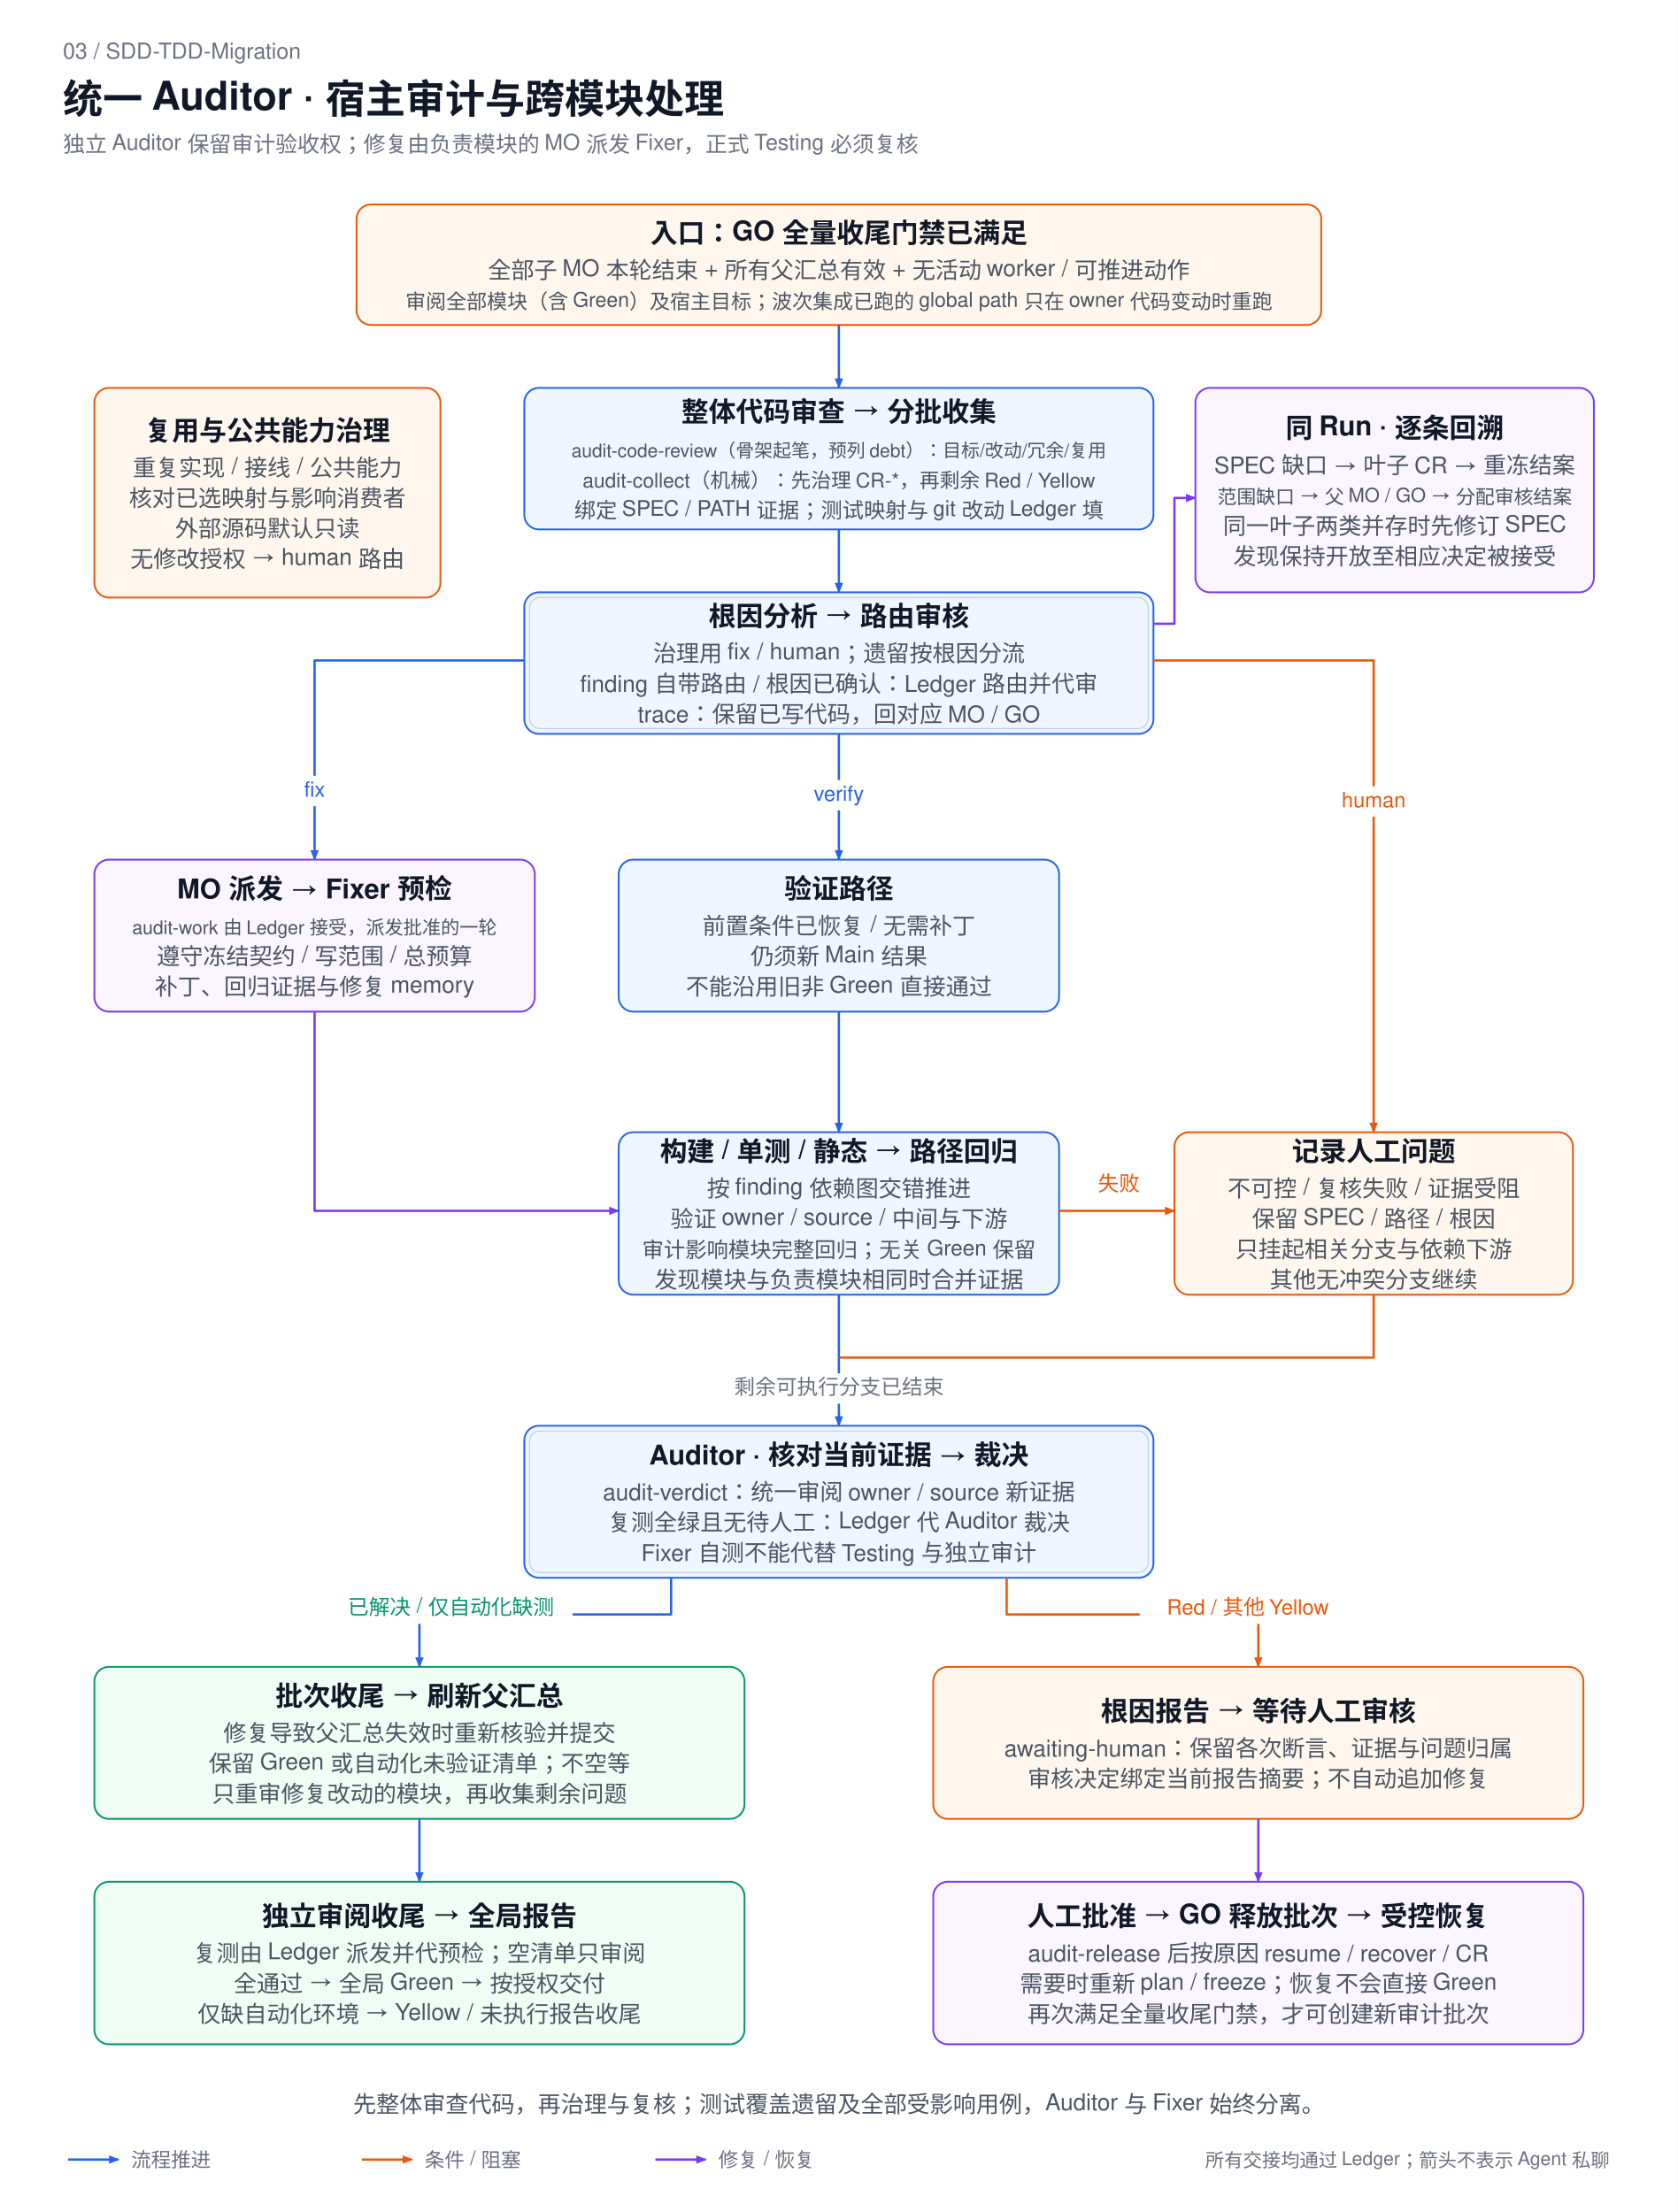
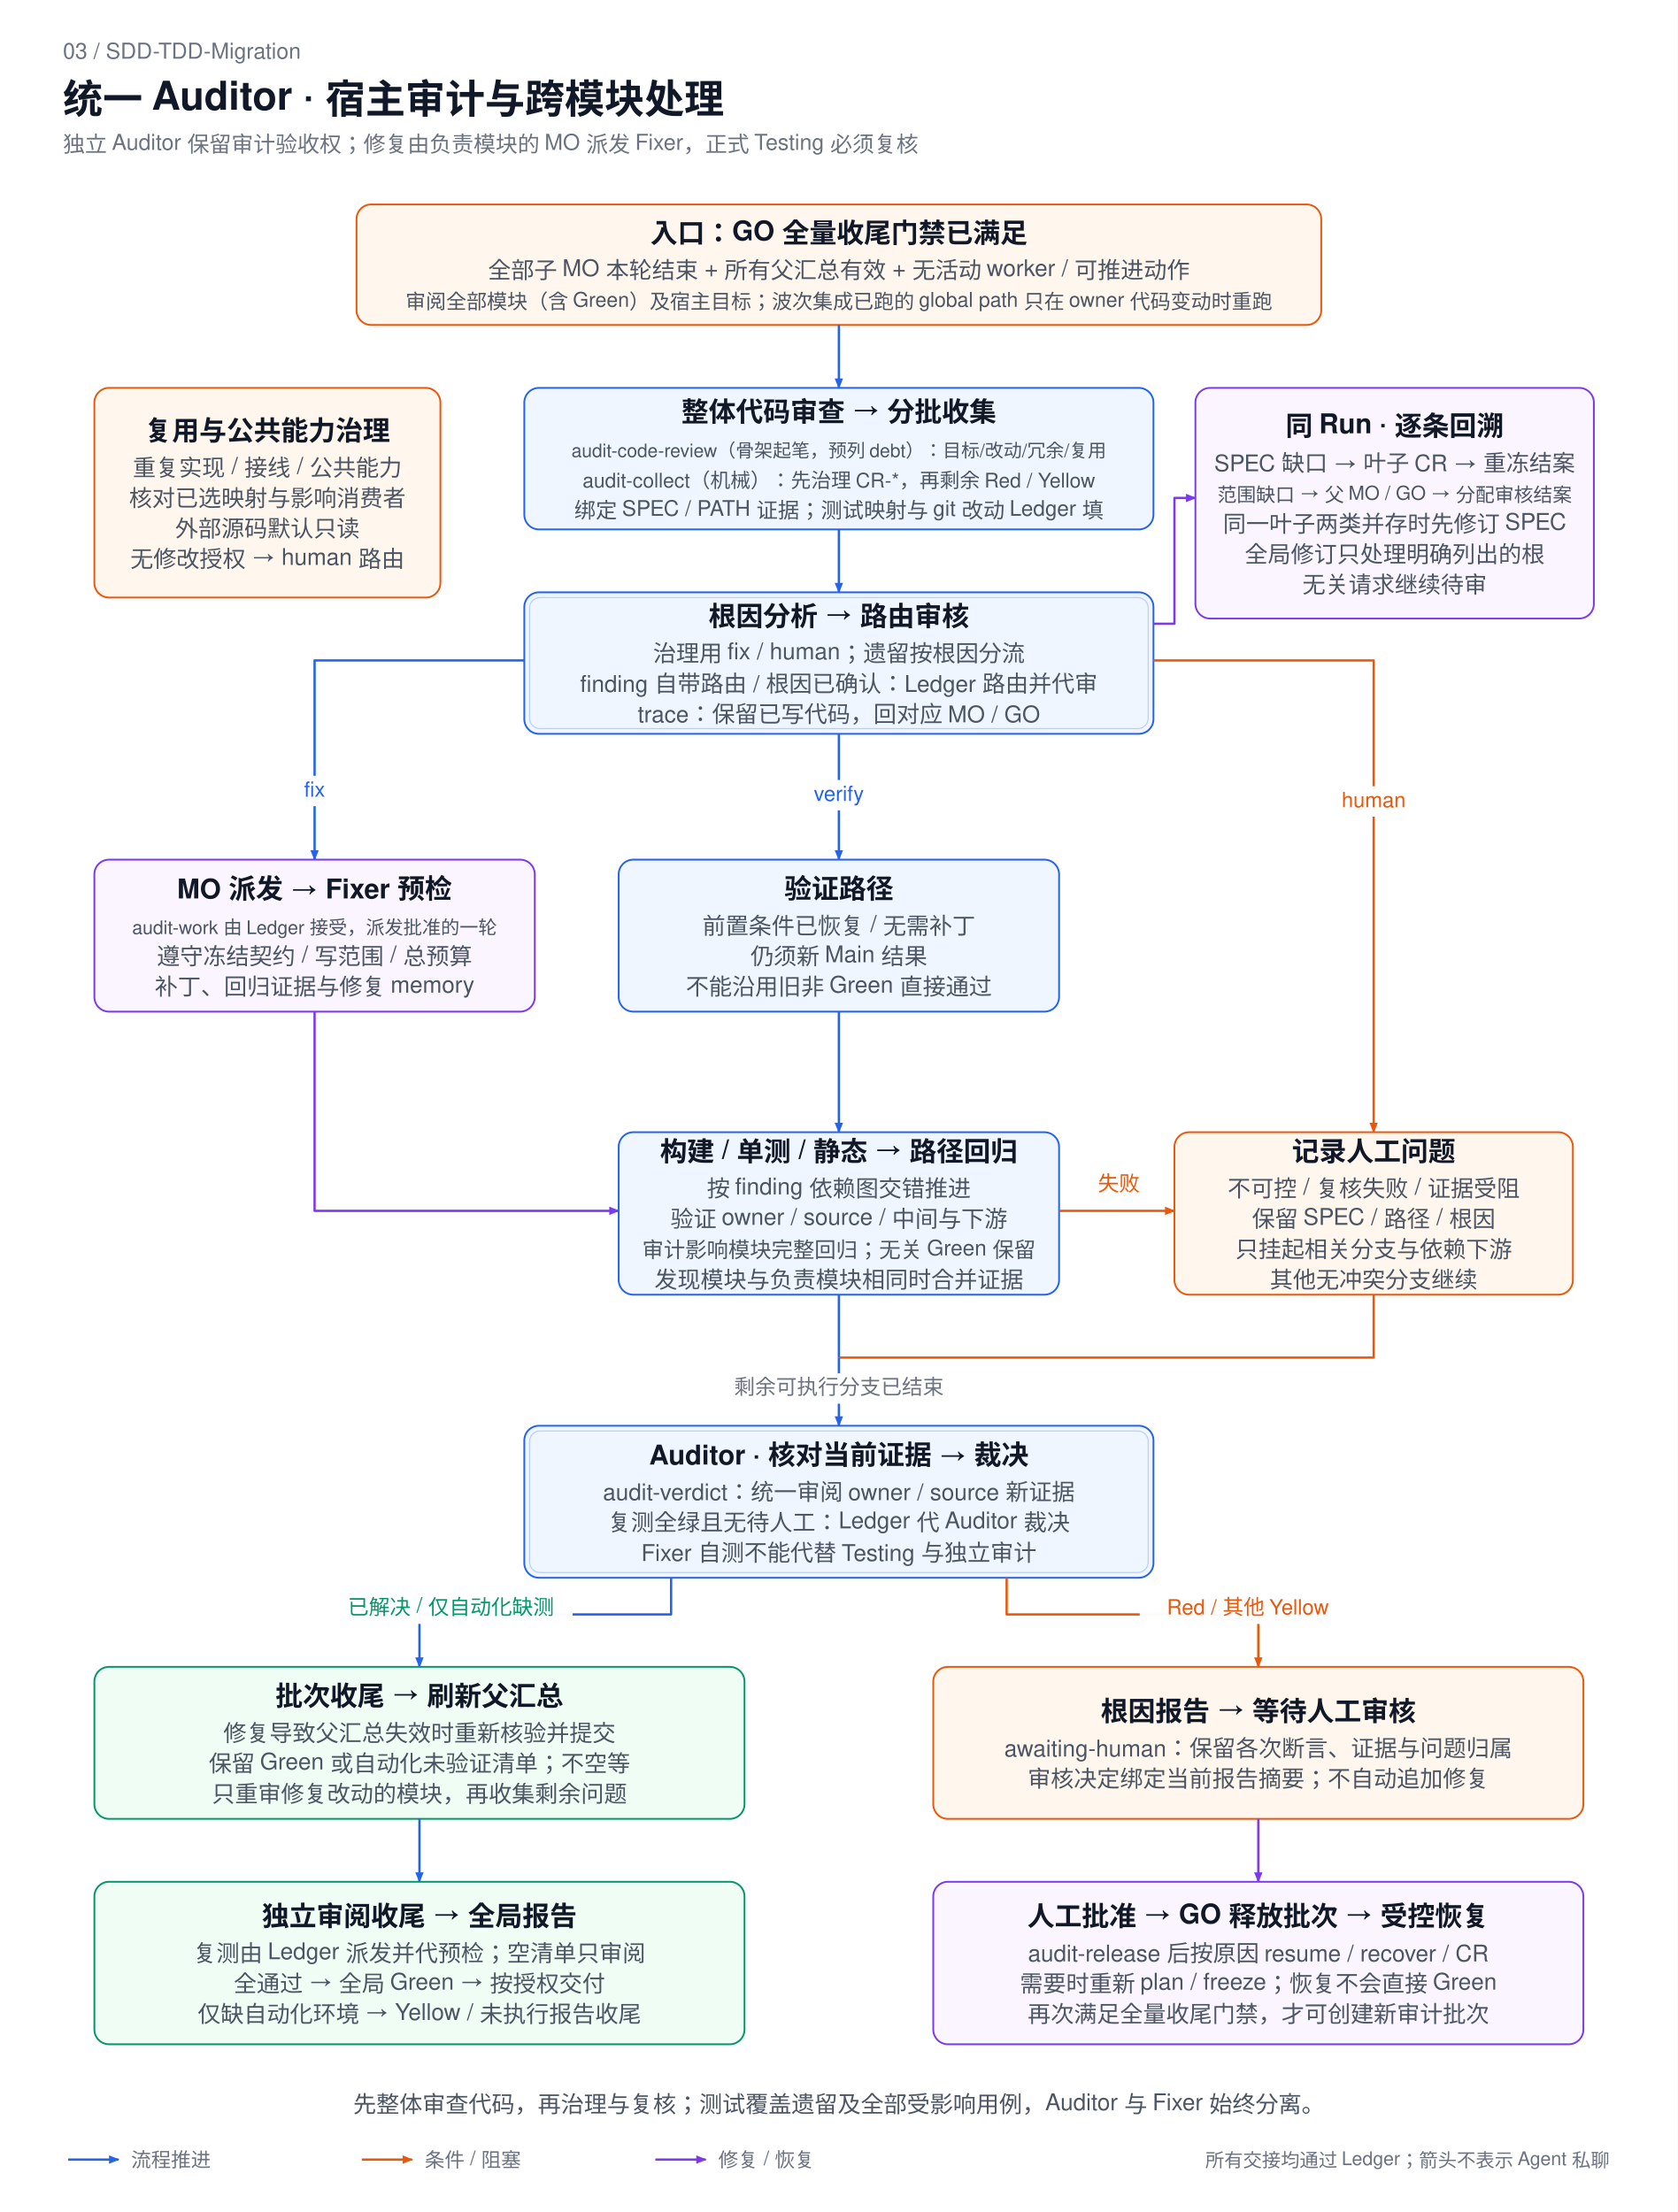
<svg xmlns="http://www.w3.org/2000/svg" width="1600" height="2110" viewBox="0 0 1600 2110" role="img" aria-labelledby="title desc">
  <style>text {font-family: "Helvetica Neue", Helvetica, Arial, "PingFang SC", "Microsoft YaHei", sans-serif;}</style>
  <defs>
    <marker id="arrow-blue" markerWidth="10" markerHeight="8" refX="9" refY="4" orient="auto" markerUnits="userSpaceOnUse">
      <path d="M0,0 L10,4 L0,8 Z" fill="#2563eb" />
    </marker>
    <marker id="arrow-orange" markerWidth="10" markerHeight="8" refX="9" refY="4" orient="auto" markerUnits="userSpaceOnUse">
      <path d="M0,0 L10,4 L0,8 Z" fill="#ea580c" />
    </marker>
    <marker id="arrow-green" markerWidth="10" markerHeight="8" refX="9" refY="4" orient="auto" markerUnits="userSpaceOnUse">
      <path d="M0,0 L10,4 L0,8 Z" fill="#059669" />
    </marker>
    <marker id="arrow-purple" markerWidth="10" markerHeight="8" refX="9" refY="4" orient="auto" markerUnits="userSpaceOnUse">
      <path d="M0,0 L10,4 L0,8 Z" fill="#7c3aed" />
    </marker>
    <marker id="arrow-gray" markerWidth="10" markerHeight="8" refX="9" refY="4" orient="auto" markerUnits="userSpaceOnUse">
      <path d="M0,0 L10,4 L0,8 Z" fill="#6b7280" />
    </marker>
  </defs>
  <rect width="1600" height="2110" fill="white" />
  <text x="60" y="56" font-size="21.00" fill="#6b7280" text-anchor="start" font-weight="400">03  /  SDD-TDD-Migration</text>
  <text x="60" y="108" font-size="38.00" fill="#111827" text-anchor="start" font-weight="700">统一 Auditor · 宿主审计与跨模块处理</text>
  <text x="60" y="145" font-size="21.00" fill="#6b7280" text-anchor="start" font-weight="400">独立 Auditor 保留审计验收权；修复由负责模块的 MO 派发 Fixer，正式 Testing 必须复核</text>
  <rect x="340" y="195" width="920" height="115" rx="14" fill="#fff7ed" stroke="#ea580c" stroke-width="1.7" />
  <text x="800.0" y="231.5" font-size="26.00" fill="#111827" text-anchor="middle" font-weight="650">入口：GO 全量收尾门禁已满足</text>
  <text x="800.0" y="265.5" font-size="22.00" fill="#4b5563" text-anchor="middle" font-weight="400">全部子 MO 本轮结束 + 所有父汇总有效 + 无活动 worker / 可推进动作</text>
  <text x="800.0" y="294.5" font-size="19.42" fill="#4b5563" text-anchor="middle" font-weight="400">审阅全部模块（含 Green）及宿主目标；波次集成已跑的 global path 只在 owner 代码变动时重跑</text>
  <path d="M800,310 L800,370" fill="none" stroke="#2563eb" stroke-width="2.2" stroke-linejoin="round" marker-end="url(#arrow-blue)" />
  <rect x="500" y="370" width="600" height="135" rx="14" fill="#eff6ff" stroke="#2563eb" stroke-width="1.7" />
  <text x="800.0" y="402.0" font-size="26.00" fill="#111827" text-anchor="middle" font-weight="650">整体代码审查 → 分批收集</text>
  <text x="800.0" y="436.0" font-size="17.67" fill="#4b5563" text-anchor="middle" font-weight="400">audit-code-review（骨架起笔，预列 debt）：目标/改动/冗余/复用</text>
  <text x="800.0" y="465.0" font-size="19.21" fill="#4b5563" text-anchor="middle" font-weight="400">audit-collect（机械）：先治理 CR-*，再剩余 Red / Yellow</text>
  <text x="800.0" y="494.0" font-size="20.49" fill="#4b5563" text-anchor="middle" font-weight="400">绑定 SPEC / PATH 证据；测试映射与 git 改动 Ledger 填</text>
  <path d="M800,505 L800,565" fill="none" stroke="#2563eb" stroke-width="2.2" stroke-linejoin="round" marker-end="url(#arrow-blue)" />
  <rect x="500" y="565" width="600" height="135" rx="14" fill="#eff6ff" stroke="#2563eb" stroke-width="1.7" />
  <rect x="505" y="570" width="590" height="125" rx="10" fill="none" stroke="#2563eb" stroke-opacity="0.28" />
  <text x="800.0" y="597.0" font-size="26.00" fill="#111827" text-anchor="middle" font-weight="650">根因分析 → 路由审核</text>
  <text x="800.0" y="631.0" font-size="22.00" fill="#4b5563" text-anchor="middle" font-weight="400">治理用 fix / human；遗留按根因分流</text>
  <text x="800.0" y="660.0" font-size="22.00" fill="#4b5563" text-anchor="middle" font-weight="400">finding 自带路由 / 根因已确认：Ledger 路由并代审</text>
  <text x="800.0" y="689.0" font-size="22.00" fill="#4b5563" text-anchor="middle" font-weight="400">trace：保留已写代码，回对应 MO / GO</text>
-   <rect x="1140" y="370" width="380" height="195" rx="14" fill="#faf5ff" stroke="#7c3aed" stroke-width="1.7" />
-   <text x="1330.0" y="417.5" font-size="26.00" fill="#111827" text-anchor="middle" font-weight="650">同 Run · 逐条回溯</text>
-   <text x="1330.0" y="451.5" font-size="21.90" fill="#4b5563" text-anchor="middle" font-weight="400">SPEC 缺口 → 叶子 CR → 重冻结案</text>
-   <text x="1330.0" y="480.5" font-size="18.44" fill="#4b5563" text-anchor="middle" font-weight="400">范围缺口 → 父 MO / GO → 分配审核结案</text>
-   <text x="1330.0" y="509.5" font-size="22.00" fill="#4b5563" text-anchor="middle" font-weight="400">同一叶子两类并存时先修订 SPEC</text>
-   <text x="1330.0" y="538.5" font-size="22.00" fill="#4b5563" text-anchor="middle" font-weight="400">发现保持开放至相应决定被接受</text>
+   <rect x="1140" y="370" width="380" height="220" rx="14" fill="#faf5ff" stroke="#7c3aed" stroke-width="1.7" />
+   <text x="1330.0" y="415.5" font-size="26.00" fill="#111827" text-anchor="middle" font-weight="650">同 Run · 逐条回溯</text>
+   <text x="1330.0" y="449.5" font-size="21.90" fill="#4b5563" text-anchor="middle" font-weight="400">SPEC 缺口 → 叶子 CR → 重冻结案</text>
+   <text x="1330.0" y="478.5" font-size="18.44" fill="#4b5563" text-anchor="middle" font-weight="400">范围缺口 → 父 MO / GO → 分配审核结案</text>
+   <text x="1330.0" y="507.5" font-size="22.00" fill="#4b5563" text-anchor="middle" font-weight="400">同一叶子两类并存时先修订 SPEC</text>
+   <text x="1330.0" y="536.5" font-size="22.00" fill="#4b5563" text-anchor="middle" font-weight="400">全局修订只处理明确列出的根</text>
+   <text x="1330.0" y="565.5" font-size="22.00" fill="#4b5563" text-anchor="middle" font-weight="400">无关请求继续待审</text>
  <path d="M1100,595 L1120,595 L1120,475 L1140,475" fill="none" stroke="#7c3aed" stroke-width="2.2" stroke-linejoin="round" marker-end="url(#arrow-purple)" />
  <rect x="90" y="370" width="330" height="200" rx="14" fill="#fff7ed" stroke="#ea580c" stroke-width="1.7" />
  <text x="255.0" y="420.0" font-size="26.00" fill="#111827" text-anchor="middle" font-weight="650">复用与公共能力治理</text>
  <text x="255.0" y="454.0" font-size="22.00" fill="#4b5563" text-anchor="middle" font-weight="400">重复实现 / 接线 / 公共能力</text>
  <text x="255.0" y="483.0" font-size="22.00" fill="#4b5563" text-anchor="middle" font-weight="400">核对已选映射与影响消费者</text>
  <text x="255.0" y="512.0" font-size="22.00" fill="#4b5563" text-anchor="middle" font-weight="400">外部源码默认只读</text>
  <text x="255.0" y="541.0" font-size="22.00" fill="#4b5563" text-anchor="middle" font-weight="400">无修改授权 → human 路由</text>
  <path d="M500,630 L300,630 L300,820" fill="none" stroke="#2563eb" stroke-width="2.2" stroke-linejoin="round" marker-end="url(#arrow-blue)" />
  <rect x="273.9" y="740" width="52.2" height="29" rx="4" fill="white" opacity="0.97" />
  <text x="300" y="760" font-size="20.00" fill="#2563eb" text-anchor="middle" font-weight="400">fix</text>
  <path d="M800,700 L800,820" fill="none" stroke="#2563eb" stroke-width="2.2" stroke-linejoin="round" marker-end="url(#arrow-blue)" />
  <rect x="756.8" y="744" width="86.4" height="29" rx="4" fill="white" opacity="0.97" />
  <text x="800" y="764" font-size="20.00" fill="#2563eb" text-anchor="middle" font-weight="400">verify</text>
  <path d="M1100,630 L1310,630 L1310,1080" fill="none" stroke="#ea580c" stroke-width="2.2" stroke-linejoin="round" marker-end="url(#arrow-orange)" />
  <rect x="1272.5" y="750" width="75.0" height="29" rx="4" fill="white" opacity="0.97" />
  <text x="1310" y="770" font-size="20.00" fill="#ea580c" text-anchor="middle" font-weight="400">human</text>
  <rect x="90" y="820" width="420" height="145" rx="14" fill="#faf5ff" stroke="#7c3aed" stroke-width="1.7" />
  <text x="300.0" y="857.0" font-size="26.00" fill="#111827" text-anchor="middle" font-weight="650">MO 派发 → Fixer 预检</text>
  <text x="300.0" y="891.0" font-size="17.87" fill="#4b5563" text-anchor="middle" font-weight="400">audit-work 由 Ledger 接受，派发批准的一轮</text>
  <text x="300.0" y="920.0" font-size="22.00" fill="#4b5563" text-anchor="middle" font-weight="400">遵守冻结契约 / 写范围 / 总预算</text>
  <text x="300.0" y="949.0" font-size="22.00" fill="#4b5563" text-anchor="middle" font-weight="400">补丁、回归证据与修复 memory</text>
  <rect x="590" y="820" width="420" height="145" rx="14" fill="#eff6ff" stroke="#2563eb" stroke-width="1.7" />
  <text x="800.0" y="857.0" font-size="26.00" fill="#111827" text-anchor="middle" font-weight="650">验证路径</text>
  <text x="800.0" y="891.0" font-size="22.00" fill="#4b5563" text-anchor="middle" font-weight="400">前置条件已恢复 / 无需补丁</text>
  <text x="800.0" y="920.0" font-size="22.00" fill="#4b5563" text-anchor="middle" font-weight="400">仍须新 Main 结果</text>
  <text x="800.0" y="949.0" font-size="22.00" fill="#4b5563" text-anchor="middle" font-weight="400">不能沿用旧非 Green 直接通过</text>
  <path d="M300,965 L300,1155 L590,1155" fill="none" stroke="#7c3aed" stroke-width="2.2" stroke-linejoin="round" marker-end="url(#arrow-purple)" />
  <path d="M800,965 L800,1080" fill="none" stroke="#2563eb" stroke-width="2.2" stroke-linejoin="round" marker-end="url(#arrow-blue)" />
  <rect x="590" y="1080" width="420" height="155" rx="14" fill="#eff6ff" stroke="#2563eb" stroke-width="1.7" />
  <text x="800.0" y="1107.5" font-size="25.78" fill="#111827" text-anchor="middle" font-weight="650">构建 / 单测 / 静态 → 路径回归</text>
  <text x="800.0" y="1141.5" font-size="22.00" fill="#4b5563" text-anchor="middle" font-weight="400">按 finding 依赖图交错推进</text>
  <text x="800.0" y="1170.5" font-size="22.00" fill="#4b5563" text-anchor="middle" font-weight="400">验证 owner / source / 中间与下游</text>
  <text x="800.0" y="1199.5" font-size="20.54" fill="#4b5563" text-anchor="middle" font-weight="400">审计影响模块完整回归；无关 Green 保留</text>
  <text x="800.0" y="1228.5" font-size="22.00" fill="#4b5563" text-anchor="middle" font-weight="400">发现模块与负责模块相同时合并证据</text>
  <path d="M1010,1155 L1120,1155" fill="none" stroke="#ea580c" stroke-width="2.2" stroke-linejoin="round" marker-end="url(#arrow-orange)" />
  <rect x="1038.0" y="1116" width="58" height="29" rx="4" fill="white" opacity="0.97" />
  <text x="1067" y="1136" font-size="20.00" fill="#ea580c" text-anchor="middle" font-weight="400">失败</text>
  <rect x="1120" y="1080" width="380" height="155" rx="14" fill="#fff7ed" stroke="#ea580c" stroke-width="1.7" />
  <text x="1310.0" y="1107.5" font-size="26.00" fill="#111827" text-anchor="middle" font-weight="650">记录人工问题</text>
  <text x="1310.0" y="1141.5" font-size="22.00" fill="#4b5563" text-anchor="middle" font-weight="400">不可控 / 复核失败 / 证据受阻</text>
  <text x="1310.0" y="1170.5" font-size="22.00" fill="#4b5563" text-anchor="middle" font-weight="400">保留 SPEC / 路径 / 根因</text>
  <text x="1310.0" y="1199.5" font-size="22.00" fill="#4b5563" text-anchor="middle" font-weight="400">只挂起相关分支与依赖下游</text>
  <text x="1310.0" y="1228.5" font-size="22.00" fill="#4b5563" text-anchor="middle" font-weight="400">其他无冲突分支继续</text>
  <path d="M800,1235 L800,1295" fill="none" stroke="#2563eb" stroke-width="2.2" stroke-linejoin="round" />
  <path d="M1310,1235 L1310,1295 L800,1295" fill="none" stroke="#ea580c" stroke-width="2.2" stroke-linejoin="round" />
  <path d="M800,1295 L800,1360" fill="none" stroke="#2563eb" stroke-width="2.2" stroke-linejoin="round" marker-end="url(#arrow-blue)" />
  <rect x="691.0" y="1310" width="218" height="29" rx="4" fill="white" opacity="0.97" />
  <text x="800" y="1330" font-size="20.00" fill="#6b7280" text-anchor="middle" font-weight="400">剩余可执行分支已结束</text>
  <rect x="500" y="1360" width="600" height="145" rx="14" fill="#eff6ff" stroke="#2563eb" stroke-width="1.7" />
  <rect x="505" y="1365" width="590" height="135" rx="10" fill="none" stroke="#2563eb" stroke-opacity="0.28" />
  <text x="800.0" y="1397.0" font-size="26.00" fill="#111827" text-anchor="middle" font-weight="650">Auditor · 核对当前证据 → 裁决</text>
  <text x="800.0" y="1431.0" font-size="22.00" fill="#4b5563" text-anchor="middle" font-weight="400">audit-verdict：统一审阅 owner / source 新证据</text>
  <text x="800.0" y="1460.0" font-size="22.00" fill="#4b5563" text-anchor="middle" font-weight="400">复测全绿且无待人工：Ledger 代 Auditor 裁决</text>
  <text x="800.0" y="1489.0" font-size="22.00" fill="#4b5563" text-anchor="middle" font-weight="400">Fixer 自测不能代替 Testing 与独立审计</text>
  <path d="M640,1505 L640,1540 L400,1540 L400,1590" fill="none" stroke="#2563eb" stroke-width="2.2" stroke-linejoin="round" marker-end="url(#arrow-blue)" />
  <rect x="313.9" y="1520" width="232.2" height="29" rx="4" fill="white" opacity="0.97" />
  <text x="430" y="1540" font-size="20.00" fill="#059669" text-anchor="middle" font-weight="400">已解决 / 仅自动化缺测</text>
  <path d="M960,1505 L960,1540 L1200,1540 L1200,1590" fill="none" stroke="#ea580c" stroke-width="2.2" stroke-linejoin="round" marker-end="url(#arrow-orange)" />
  <rect x="1086.9" y="1520" width="206.2" height="29" rx="4" fill="white" opacity="0.97" />
  <text x="1190" y="1540" font-size="20.00" fill="#ea580c" text-anchor="middle" font-weight="400">Red / 其他 Yellow</text>
  <rect x="90" y="1590" width="620" height="145" rx="14" fill="#f0fdf4" stroke="#059669" stroke-width="1.7" />
  <text x="400.0" y="1627.0" font-size="26.00" fill="#111827" text-anchor="middle" font-weight="650">批次收尾 → 刷新父汇总</text>
  <text x="400.0" y="1661.0" font-size="22.00" fill="#4b5563" text-anchor="middle" font-weight="400">修复导致父汇总失效时重新核验并提交</text>
  <text x="400.0" y="1690.0" font-size="22.00" fill="#4b5563" text-anchor="middle" font-weight="400">保留 Green 或自动化未验证清单；不空等</text>
  <text x="400.0" y="1719.0" font-size="22.00" fill="#4b5563" text-anchor="middle" font-weight="400">只重审修复改动的模块，再收集剩余问题</text>
  <rect x="890" y="1590" width="620" height="145" rx="14" fill="#fff7ed" stroke="#ea580c" stroke-width="1.7" />
  <text x="1200.0" y="1641.5" font-size="26.00" fill="#111827" text-anchor="middle" font-weight="650">根因报告 → 等待人工审核</text>
  <text x="1200.0" y="1675.5" font-size="22.00" fill="#4b5563" text-anchor="middle" font-weight="400">awaiting-human：保留各次断言、证据与问题归属</text>
  <text x="1200.0" y="1704.5" font-size="22.00" fill="#4b5563" text-anchor="middle" font-weight="400">审核决定绑定当前报告摘要；不自动追加修复</text>
  <path d="M400,1735 L400,1795" fill="none" stroke="#2563eb" stroke-width="2.2" stroke-linejoin="round" marker-end="url(#arrow-blue)" />
  <rect x="90" y="1795" width="620" height="155" rx="14" fill="#f0fdf4" stroke="#059669" stroke-width="1.7" />
  <text x="400.0" y="1837.0" font-size="26.00" fill="#111827" text-anchor="middle" font-weight="650">独立审阅收尾 → 全局报告</text>
  <text x="400.0" y="1871.0" font-size="22.00" fill="#4b5563" text-anchor="middle" font-weight="400">复测由 Ledger 派发并代预检；空清单只审阅</text>
  <text x="400.0" y="1900.0" font-size="22.00" fill="#4b5563" text-anchor="middle" font-weight="400">全通过 → 全局 Green → 按授权交付</text>
  <text x="400.0" y="1929.0" font-size="22.00" fill="#4b5563" text-anchor="middle" font-weight="400">仅缺自动化环境 → Yellow / 未执行报告收尾</text>
  <path d="M1200,1735 L1200,1795" fill="none" stroke="#7c3aed" stroke-width="2.2" stroke-linejoin="round" marker-end="url(#arrow-purple)" />
  <rect x="890" y="1795" width="620" height="155" rx="14" fill="#faf5ff" stroke="#7c3aed" stroke-width="1.7" />
  <text x="1200.0" y="1837.0" font-size="26.00" fill="#111827" text-anchor="middle" font-weight="650">人工批准 → GO 释放批次 → 受控恢复</text>
  <text x="1200.0" y="1871.0" font-size="22.00" fill="#4b5563" text-anchor="middle" font-weight="400">audit-release 后按原因 resume / recover / CR</text>
  <text x="1200.0" y="1900.0" font-size="22.00" fill="#4b5563" text-anchor="middle" font-weight="400">需要时重新 plan / freeze；恢复不会直接 Green</text>
  <text x="1200.0" y="1929.0" font-size="22.00" fill="#4b5563" text-anchor="middle" font-weight="400">再次满足全量收尾门禁，才可创建新审计批次</text>
  <text x="800" y="2015" font-size="22.00" fill="#4b5563" text-anchor="middle" font-weight="400">先整体审查代码，再治理与复核；测试覆盖遗留及全部受影响用例，Auditor 与 Fixer 始终分离。</text>
  <path d="M65,2060 L113,2060" fill="none" stroke="#2563eb" stroke-width="2.2" stroke-linejoin="round" marker-end="url(#arrow-blue)" />
  <text x="125" y="2067" font-size="19.00" fill="#6b7280" text-anchor="start" font-weight="400">流程推进</text>
  <path d="M345,2060 L393,2060" fill="none" stroke="#ea580c" stroke-width="2.2" stroke-linejoin="round" marker-end="url(#arrow-orange)" />
  <text x="405" y="2067" font-size="19.00" fill="#6b7280" text-anchor="start" font-weight="400">条件 / 阻塞</text>
  <path d="M625,2060 L673,2060" fill="none" stroke="#7c3aed" stroke-width="2.2" stroke-linejoin="round" marker-end="url(#arrow-purple)" />
  <text x="685" y="2067" font-size="19.00" fill="#6b7280" text-anchor="start" font-weight="400">修复 / 恢复</text>
  <text x="1535" y="2067" font-size="18.00" fill="#6b7280" text-anchor="end" font-weight="400">所有交接均通过 Ledger；箭头不表示 Agent 私聊</text>
</svg>
